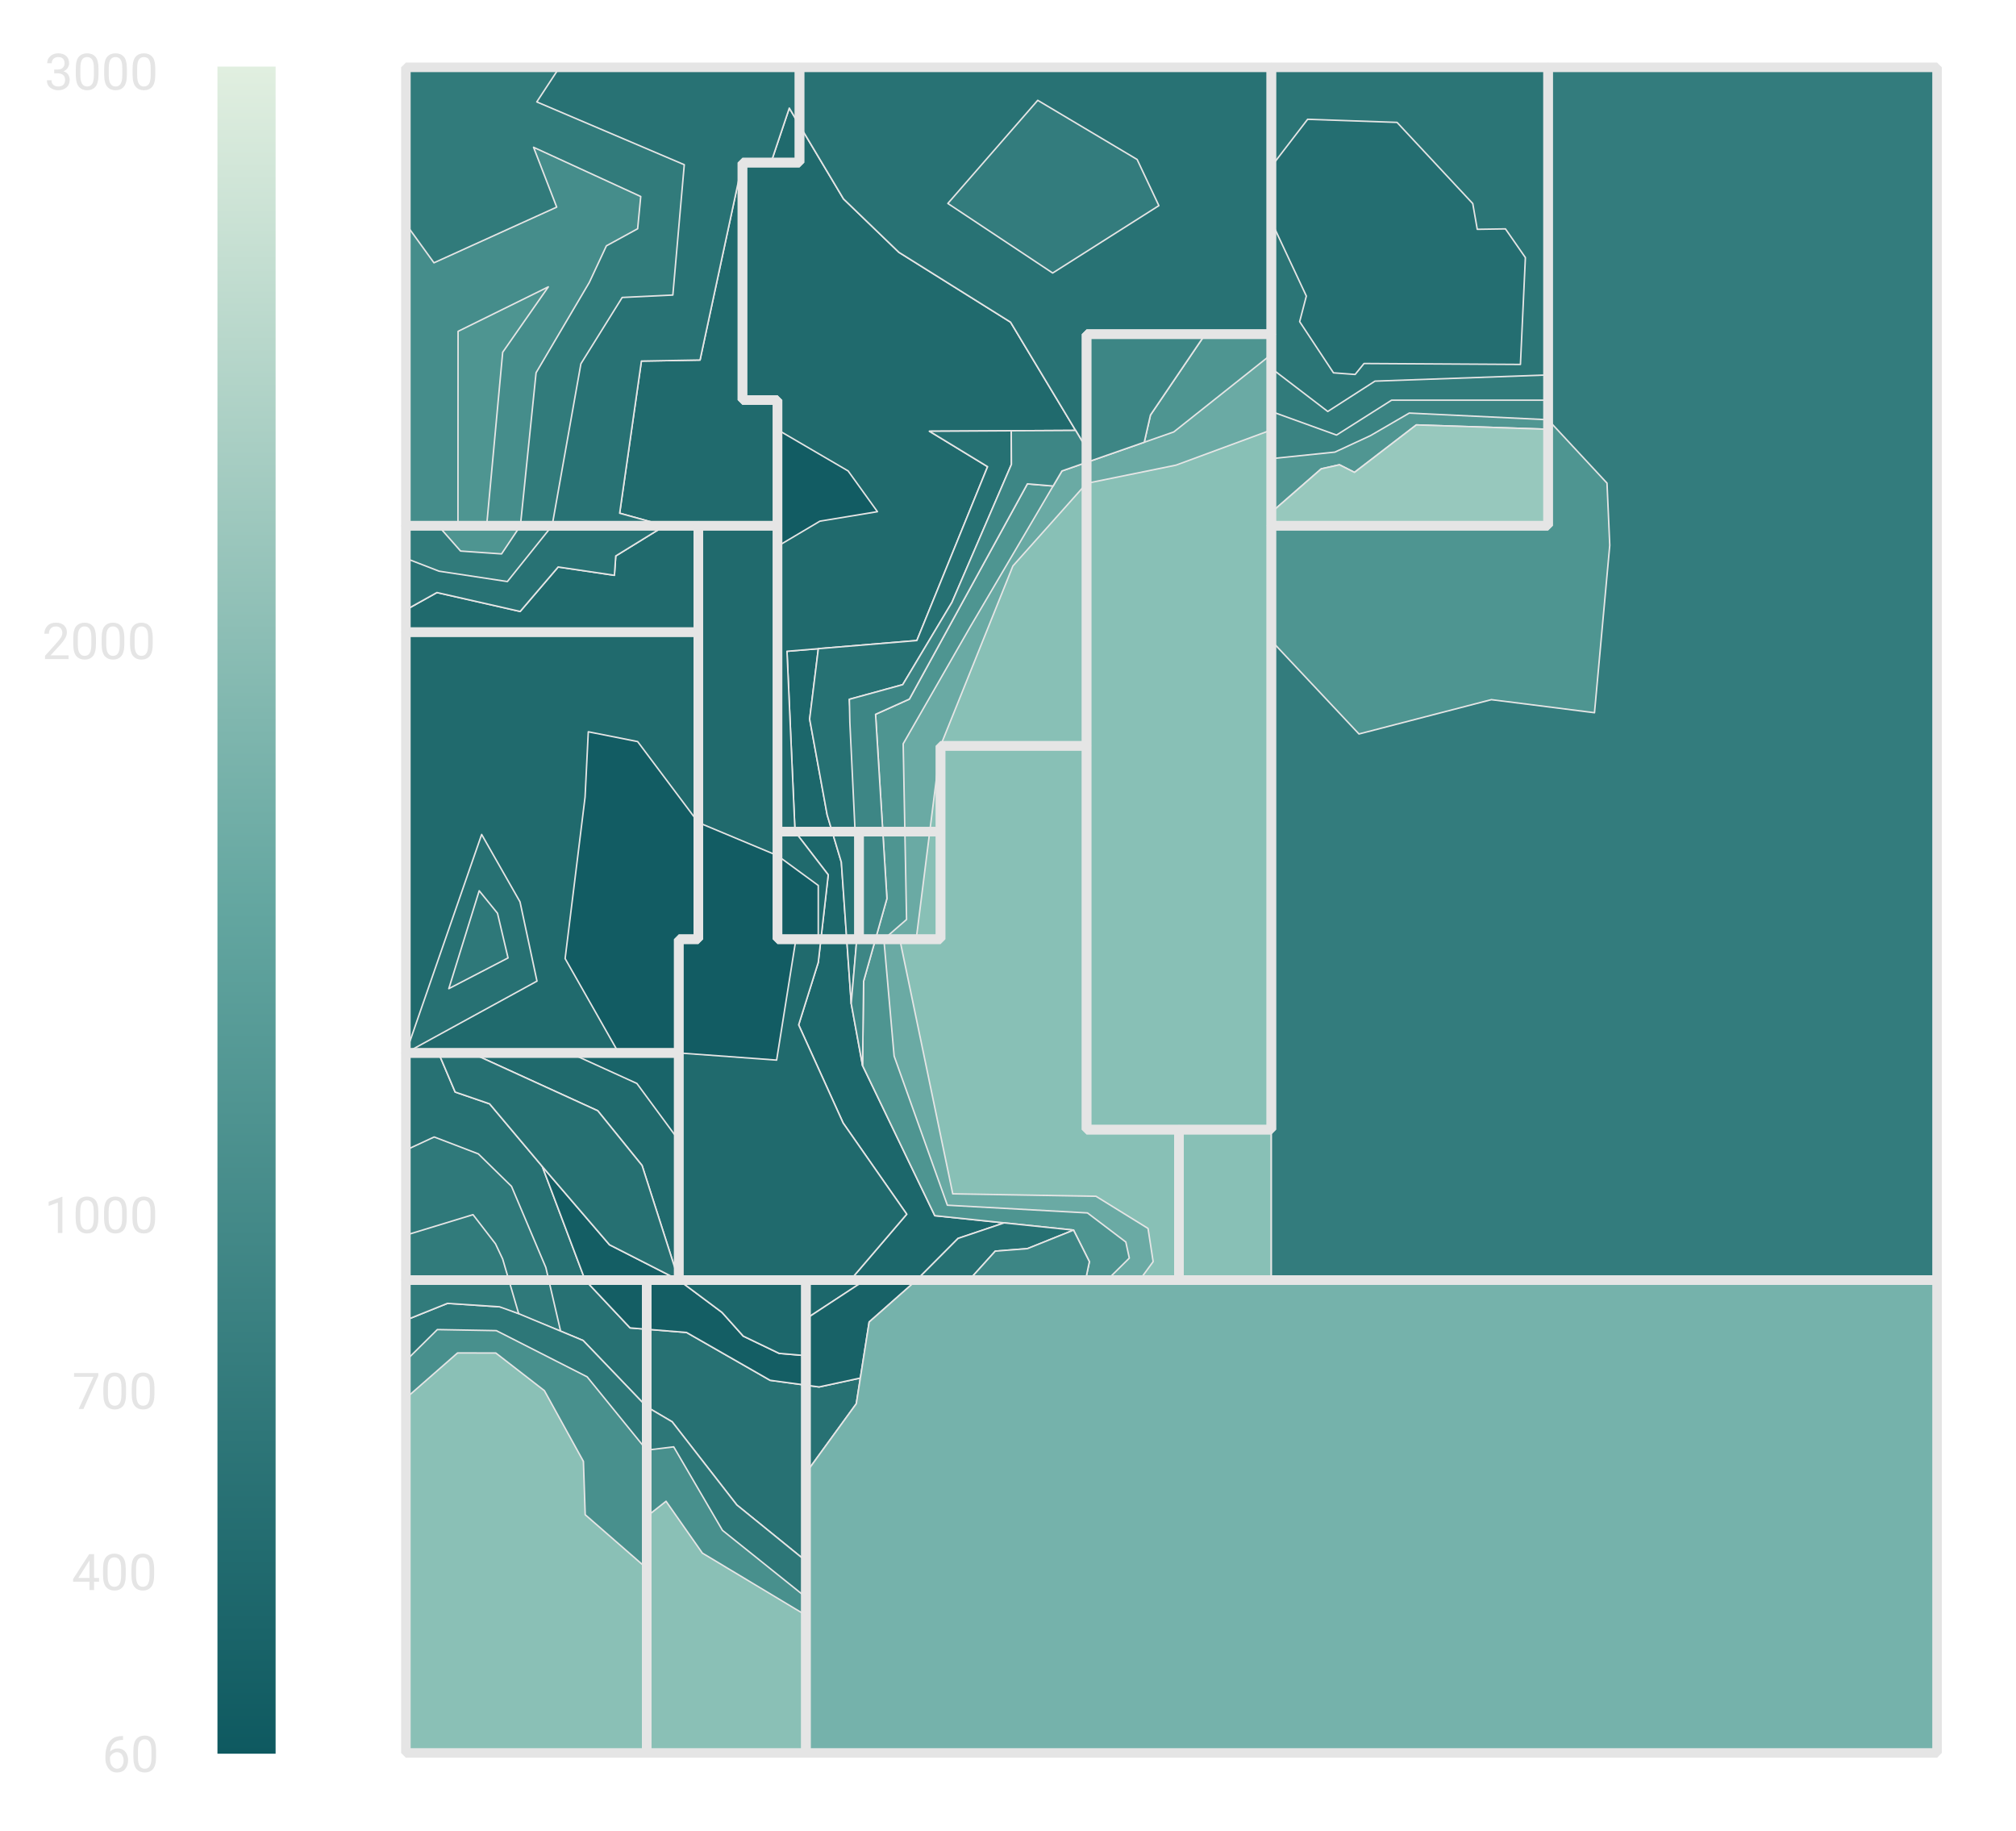
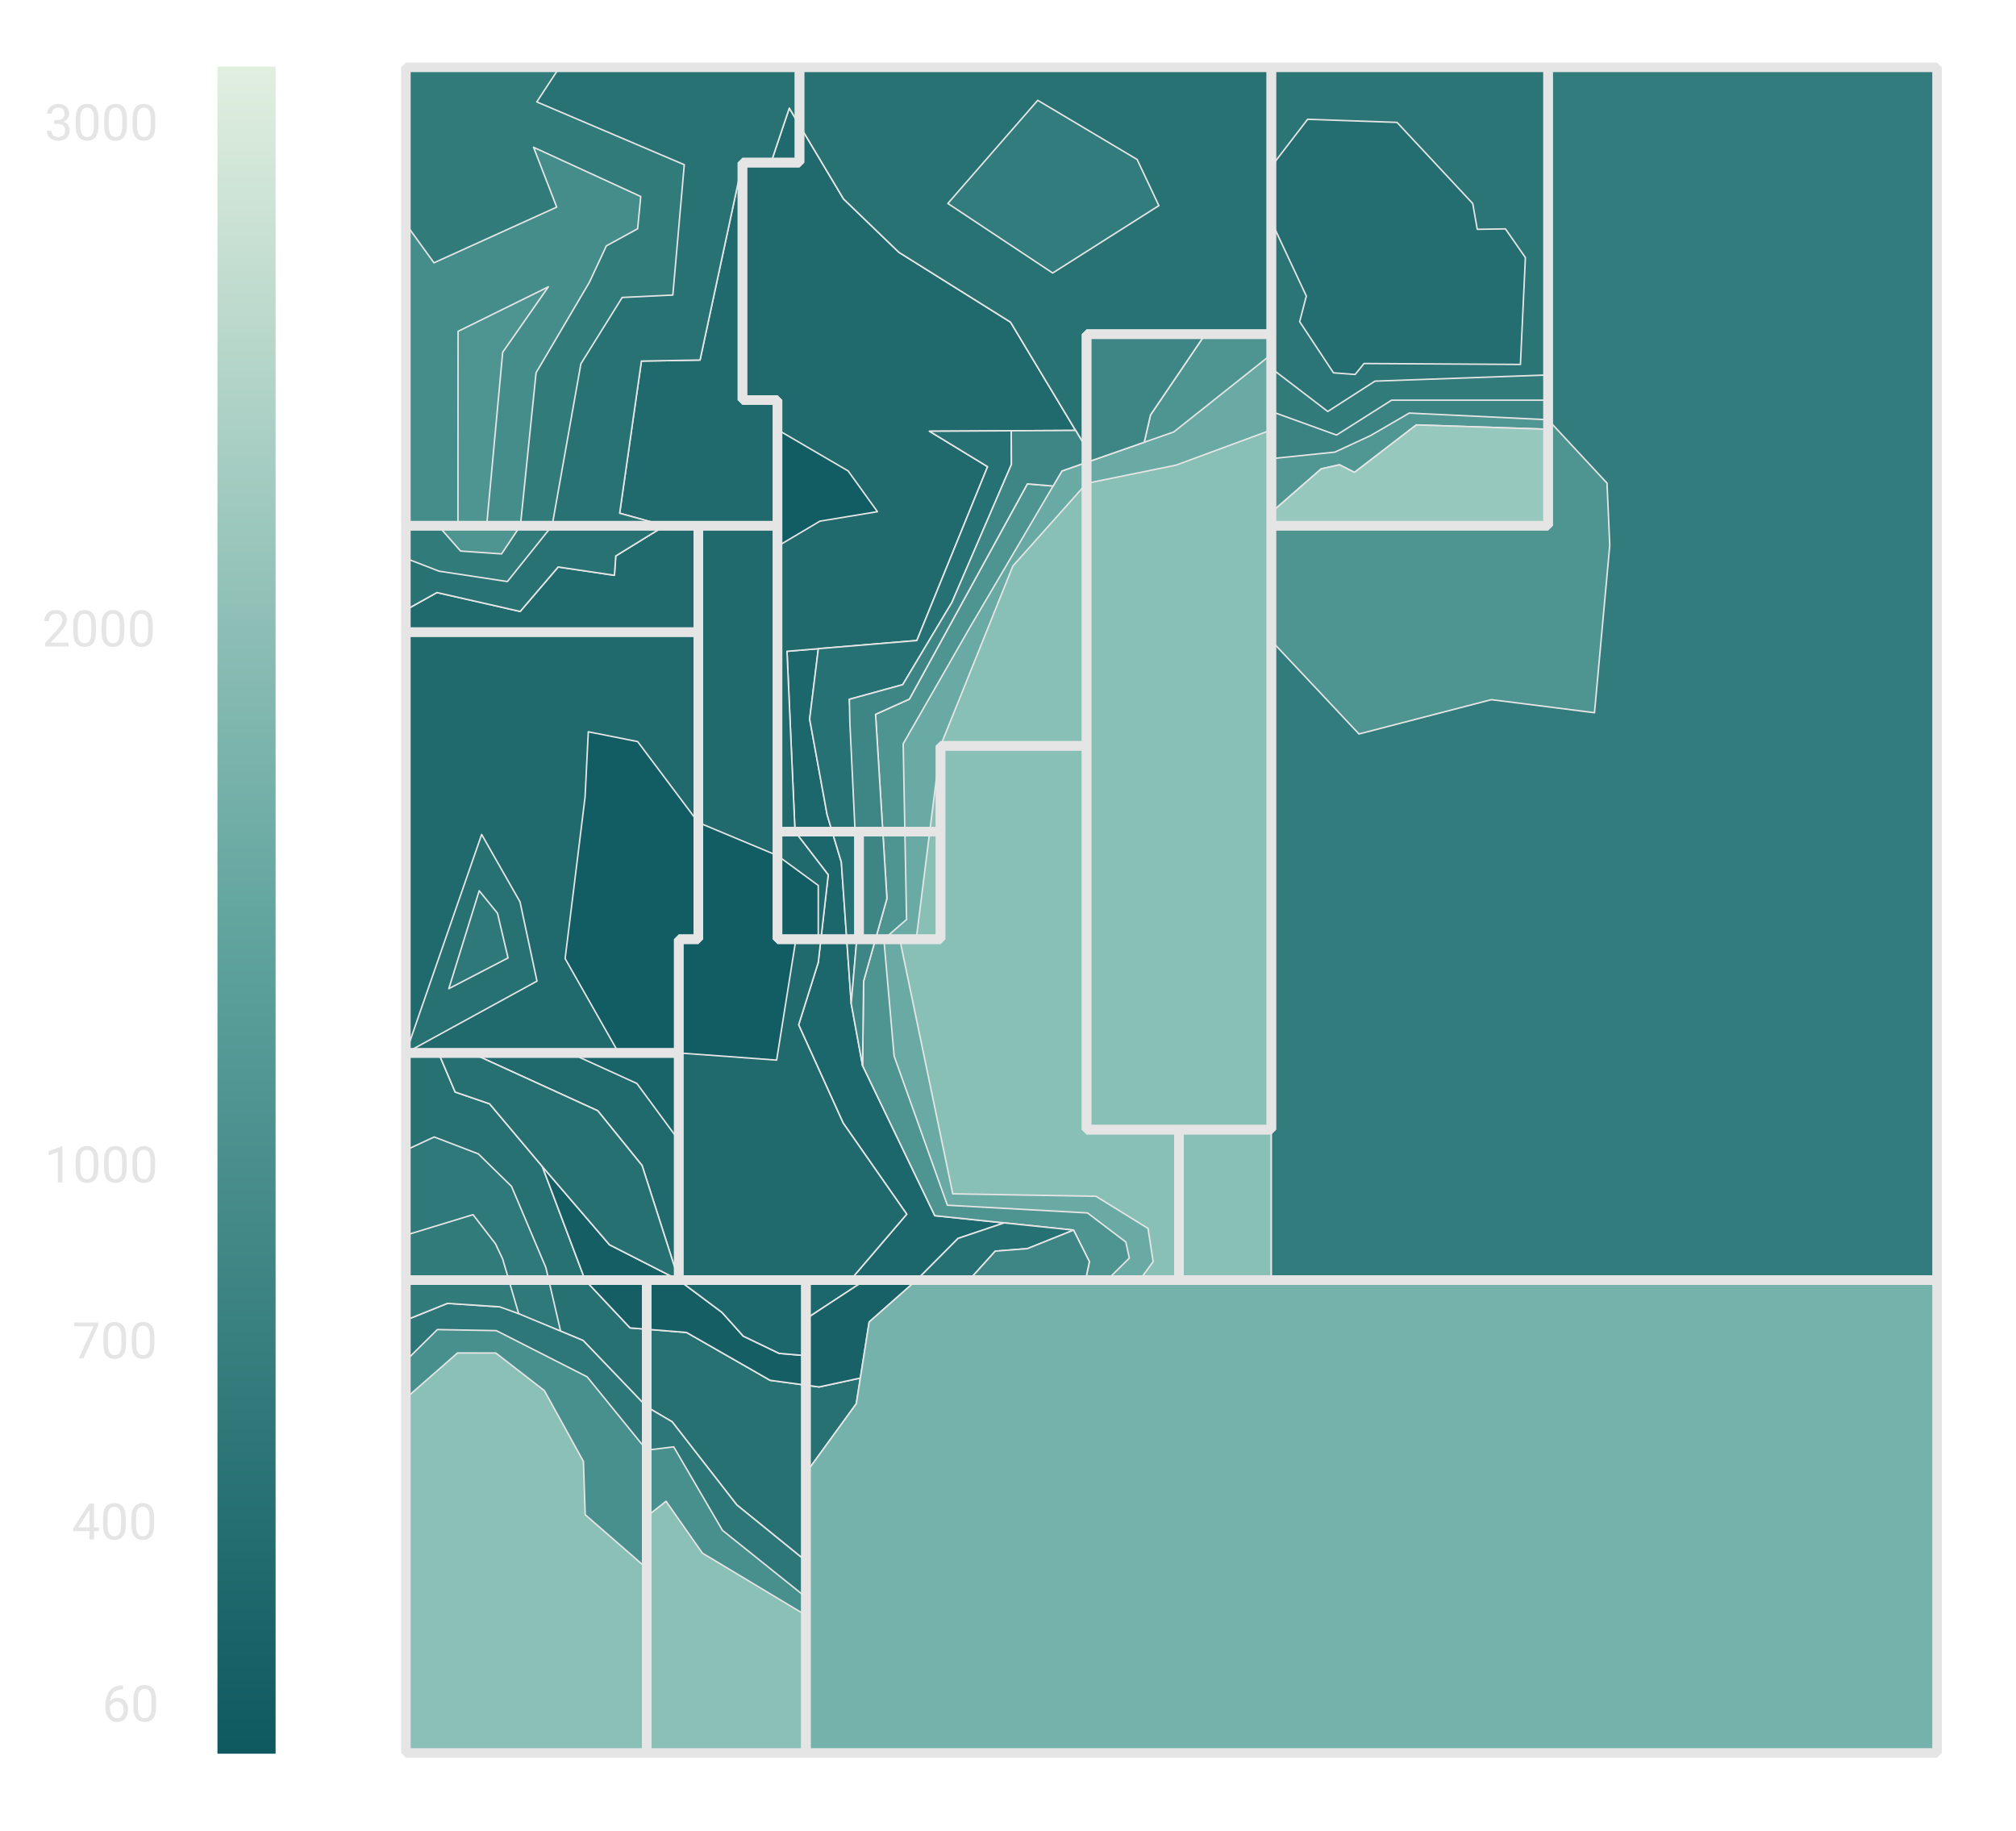
<svg xmlns="http://www.w3.org/2000/svg" xmlns:xlink="http://www.w3.org/1999/xlink" width="422.27mm" height="383.37mm" version="1.1" id="svg204" xml:space="preserve">
  <defs id="defs2">
    <linearGradient x1="-1744" x2="-1744" y1="120" y2="0" id="gadd7bd-cbd0987a" gradientTransform="scale(0.125,8)" gradientUnits="userSpaceOnUse">
      <stop offset="0%" stop-color="rgb(228, 241, 225)" stop-opacity="1" id="stop4810" />
      <stop offset="16.667%" stop-color="rgb(180, 217, 204)" stop-opacity="1" id="stop4812" />
      <stop offset="33.333%" stop-color="rgb(137, 192, 182)" stop-opacity="1" id="stop4814" />
      <stop offset="50%" stop-color="rgb(99, 166, 160)" stop-opacity="1" id="stop4816" />
      <stop offset="66.667%" stop-color="rgb(68, 140, 138)" stop-opacity="1" id="stop4818" />
      <stop offset="83.333%" stop-color="rgb(40, 114, 116)" stop-opacity="1" id="stop4820" />
      <stop offset="100%" stop-color="rgb(13, 88, 95)" stop-opacity="1" id="stop4822" />
    </linearGradient>
    <linearGradient xlink:href="#linearGradient1" id="linearGradient2" x1="-257.829" y1="1396.951" x2="-257.829" y2="61.667" gradientUnits="userSpaceOnUse" gradientTransform="translate(91.06481,-8.976991)" />
    <linearGradient id="linearGradient1">
      <stop style="stop-color:#0e5960;stop-opacity:1;" offset="0" id="stop1" />
      <stop style="stop-color:#63a6a0;stop-opacity:1;" offset="0.5" id="stop3" />
      <stop style="stop-color:#e1efe0;stop-opacity:1;" offset="1" id="stop2" />
    </linearGradient>
  </defs>
  <path id="rect919-1" style="fill:#1c676b;fill-opacity:1;stroke:#e5e5e5;stroke-width:1.191;stroke-linejoin:round;stroke-miterlimit:10;stroke-dasharray:none;stroke-opacity:1;stroke-dashoffset:0" d="m 623.022,515.456 24.822,-2.054 -6.876,55.704 13.861,75.814 11.226,37.511 7.822,111.809 8.967,49.043 57.214,118.862 54.914,5.714 -36.512,12.288 -32.816,32.987 h -52.46 l 44.638,-52.144 -50.324,-72.135 -35.242,-77.708 15.529,-49.479 7.889,-69.282 -26.299,-34.151 z" />
  <path id="path3228" style="fill:#277173;fill-opacity:1;stroke:#e5e5e5;stroke-width:1.191;stroke-linejoin:round;stroke-miterlimit:10;stroke-dasharray:none;stroke-opacity:1;stroke-dashoffset:0" d="m 321.32,833.344 h 25.848 l 13.165,30.957 27.278,9.348 41.719,49.589 33.892,89.894 35.597,37.84 44.702,3.609 66.134,37.853 38.809,5.276 32.642,-7.069 -3.203,20.32 -39.903,54.916 -1.3e-4,69.603 -54.682,-44.365 -51.232,-65.852 -20.12,-11.825 -50.329,-52.479 -17.832,-7.426 -48.375,-19.267 -41.187,-2.72 -32.924,13.233 z" />
  <path id="path3226" style="fill:#2f797a;fill-opacity:1;stroke:#e5e5e5;stroke-width:1.191;stroke-linejoin:round;stroke-miterlimit:10;stroke-dasharray:none;stroke-opacity:1;stroke-dashoffset:0" d="m 321.32,910.236 22.415,-10.371 34.967,13.386 26.25,25.701 27.175,64.244 11.679,50.336 -48.375,-19.267 -41.187,-2.72 -32.924,13.233 z" />
  <path id="path3170" style="fill:#206a6d;fill-opacity:1;stroke:#e5e5e5;stroke-width:1.191;stroke-linejoin:round;stroke-miterlimit:10;stroke-dasharray:none;stroke-opacity:1;stroke-dashoffset:0" d="m 321.321,482.668 24.562,-13.7 65.912,14.961 30.077,-35.186 44.534,6.584 1.056,-15.316 38.841,-23.922 -35.747,-9.912 17.22,-120.419 46.413,-0.815 33.572,-156.239 h 22.586 l 14.505,-43.166 42.925,71.903 43.83,42.243 88.398,55.282 51.514,85.686 -115.713,0.662 46.031,28.022 -56.011,137.614 -102.805,8.507 6.351,142.778 26.299,34.151 -7.889,69.282 -15.529,49.479 35.242,77.708 50.324,72.135 -44.638,52.145 H 537.342 L 508.296,922.437 473.206,879.112 373.017,833.344 H 321.32 l 9.4e-4,-209.273 z" />
  <path id="path3114" style="fill:#4e9591;fill-opacity:1;stroke:#e5e5e5;stroke-width:1.191;stroke-linejoin:round;stroke-miterlimit:10;stroke-dasharray:none;stroke-opacity:1;stroke-dashoffset:0" d="m 910.789,328.421 43.36,-63.947 h 52.299 V 1013.133 H 859.361 L 862.421,998.565 849.887,973.572 740.058,962.145 682.844,843.283 l 0.844,-66.727 18.452,-65.42 -9.004,-145.799 26.779,-12.043 93.424,-170.349 83.403,7.042 z" />
  <path id="path3112" style="fill:#6aaaa4;fill-opacity:1;stroke:#e5e5e5;stroke-width:1.191;stroke-linejoin:round;stroke-miterlimit:10;stroke-dasharray:none;stroke-opacity:1;stroke-dashoffset:0" d="m 929.264,341.84 77.185,-61.322 V 1013.133 H 876.429 l 17.6,-17.392 -2.768,-12.738 -30.368,-23.035 -110.91,-6.097 -42.146,-118.037 -8.132,-92.477 17.986,-15.622 -2.678,-139.077 53.062,-92.509 72.622,-123.407 z" />
  <path id="path3056" style="fill:#2d7778;fill-opacity:1;stroke:#e5e5e5;stroke-width:1.191;stroke-linejoin:round;stroke-miterlimit:10;stroke-dasharray:none;stroke-opacity:1;stroke-dashoffset:0" d="m 321.32,1076.912 -1.3e-4,-32.134 32.924,-13.233 43.698,2.885 63.696,26.527 50.329,52.479 20.12,11.825 51.232,65.852 54.682,44.365 -3.1e-4,151.899 h -316.678 z" />
  <path id="path3027" style="fill:#48908d;fill-opacity:1;stroke:#e5e5e5;stroke-width:1.191;stroke-linejoin:round;stroke-miterlimit:10;stroke-dasharray:none;stroke-opacity:1;stroke-dashoffset:0" d="m 321.32,1076.912 24.909,-24.619 46.694,0.834 71.9,36.575 47.144,58.022 21.382,-2.611 38.579,66.072 66.073,52.949 -2.5e-4,123.245 h -316.678 z" />
  <path id="path2903" style="fill:#509692;fill-opacity:1;stroke:#e5e5e5;stroke-width:1.191;stroke-linejoin:round;stroke-miterlimit:10;stroke-dasharray:none;stroke-opacity:1;stroke-dashoffset:0" d="m 1045.98,371.061 -39.532,34.501 V 53.286 h 219.098 l 5e-4,286.473 -104.3,-3.467 -48.947,37.572 -11.905,-6.009 z" />
  <path id="path2901" style="fill:#3a8382;fill-opacity:1;stroke:#e5e5e5;stroke-width:1.191;stroke-linejoin:round;stroke-miterlimit:10;stroke-dasharray:none;stroke-opacity:1;stroke-dashoffset:0" d="m 1056.793,357.815 -50.344,5.186 V 53.286 h 219.098 l 5e-4,278.91 -109.9,-5.275 -30.664,17.826 z" />
  <path id="path2899" style="fill:#317b7b;fill-opacity:1;stroke:#e5e5e5;stroke-width:1.191;stroke-linejoin:round;stroke-miterlimit:10;stroke-dasharray:none;stroke-opacity:1;stroke-dashoffset:0" d="m 1058.079,344.329 -51.63,-18.667 V 53.286 h 219.098 l 5e-4,263.423 -123.87,2.1e-4 z" />
  <path id="rect919-3-6-5-3-5" style="fill:#287274;fill-opacity:1;stroke:#e5e5e5;stroke-width:1.191;stroke-linejoin:round;stroke-miterlimit:10;stroke-dasharray:none;stroke-opacity:1;stroke-dashoffset:0" d="m 321.322,53.286 h 685.127 V 264.474 H 860.187 l -5e-5,90.594 L 800.006,254.966 711.608,199.684 667.778,157.441 624.853,85.539 610.348,128.704 h -22.586 l -33.572,156.239 -46.413,0.815 -17.22,120.419 35.747,9.912 -38.841,23.922 -1.056,15.316 -44.534,-6.584 -30.077,35.186 -65.912,-14.961 -24.562,13.7 z" />
  <path id="path2762" style="fill:#317b7b;fill-opacity:1;stroke:#e5e5e5;stroke-width:1.191;stroke-linejoin:round;stroke-miterlimit:10;stroke-dasharray:none;stroke-opacity:1;stroke-dashoffset:0" d="m 321.32,416.089 10e-4,-362.803 h 121.599 l -17.958,27.368 116.747,49.704 -9.047,103.153 -40.099,1.921 -32.69,52.474 -22.781,128.184 z" />
  <path id="path2733" style="fill:#458d8b;fill-opacity:1;stroke:#e5e5e5;stroke-width:1.191;stroke-linejoin:round;stroke-miterlimit:10;stroke-dasharray:none;stroke-opacity:1;stroke-dashoffset:0" d="m 321.295,296.776 0.027,-119.507 22.23,30.73 97.169,-44.071 -18.326,-47.368 84.849,38.967 -2.448,25.516 -24.742,13.526 -13.508,28.938 -42.146,71.491 -12.428,121.091 -90.65,9.9e-4 z" />
  <path id="rect919-7" style="fill:#277173;fill-opacity:1;stroke:#e5e5e5;stroke-width:1.191;stroke-linejoin:round;stroke-miterlimit:10;stroke-dasharray:none;stroke-opacity:1;stroke-dashoffset:0" d="m 381.302,660.422 30.371,53.363 13.437,62.724 -103.791,56.835 z" />
  <path id="rect919" style="fill:#2e7879;fill-opacity:1;stroke:#e5e5e5;stroke-width:1.191;stroke-linejoin:round;stroke-miterlimit:10;stroke-dasharray:none;stroke-opacity:1;stroke-dashoffset:0" d="m 379.36,704.99 14.499,17.82 8.342,35.348 -46.905,24.323 z" />
  <path id="rect919-36" style="fill:#267173;fill-opacity:1;stroke:#e5e5e5;stroke-width:1.191;stroke-linejoin:round;stroke-miterlimit:10;stroke-dasharray:none;stroke-opacity:1;stroke-dashoffset:0" d="m 735.807,341.314 64.749,-0.37 0.152,26.599 -47.106,109.217 -38.962,65.114 -42.244,11.599 7.65,104.76 v 64.619 l -6.169,71.387 -7.822,-111.809 -11.226,-37.511 -13.861,-75.814 6.876,-55.704 77.983,-6.453 56.011,-137.614 z" />
  <path id="rect919-97" style="fill:#267173;fill-opacity:1;stroke:#e5e5e5;stroke-width:1.191;stroke-linejoin:round;stroke-miterlimit:10;stroke-dasharray:none;stroke-opacity:1;stroke-dashoffset:0" d="m 794.972,967.858 54.914,5.714 -36.552,14.684 -25.423,1.954 -20.688,22.922 h -41.581 l 32.817,-32.988 z" />
  <path id="rect919-28" style="fill:#3d8685;fill-opacity:1;stroke:#e5e5e5;stroke-width:1.191;stroke-linejoin:round;stroke-miterlimit:10;stroke-dasharray:none;stroke-opacity:1;stroke-dashoffset:0" d="m 813.335,988.256 36.552,-14.684 12.535,24.993 -3.06,14.567 h -92.138 l 20.688,-22.922 z" />
  <path id="rect919-92" style="fill:#3d8685;fill-opacity:1;stroke:#e5e5e5;stroke-width:1.191;stroke-linejoin:round;stroke-miterlimit:10;stroke-dasharray:none;stroke-opacity:1;stroke-dashoffset:0" d="m 800.556,340.944 50.964,-0.292 8.667,14.416 -1e-5,10.874 -19.49,6.8 -7.015,11.921 -20.341,-1.717 -93.424,170.349 -26.779,12.043 9.004,145.799 -18.452,65.42 -0.844,66.727 -8.967,-49.043 6.169,-71.387 -7.257,-151.155 -0.393,-18.225 42.244,-11.599 38.962,-65.114 47.106,-109.217 z" />
  <path id="rect919-5" style="fill:#1c676b;fill-opacity:1;stroke:#e5e5e5;stroke-width:1.191;stroke-linejoin:round;stroke-miterlimit:10;stroke-dasharray:none;stroke-opacity:1;stroke-dashoffset:0" d="m 638.001,1013.133 h 46.844 0.142 l -46.986,30.726 z" />
  <path id="rect919-37" style="fill:#145e64;fill-opacity:1;stroke:#e5e5e5;stroke-width:1.191;stroke-linejoin:round;stroke-miterlimit:10;stroke-dasharray:none;stroke-opacity:1;stroke-dashoffset:0" d="m 429.331,923.238 53.18,61.935 54.83,27.959 34.236,25.57 16.827,18.772 28.373,13.64 21.223,1.818 -5e-5,23.354 -28.346,-3.853 -66.134,-37.853 -44.702,-3.609 -35.597,-37.84 z" />
  <path id="rect919-2" style="fill:#267072;fill-opacity:1;stroke:#e5e5e5;stroke-width:1.191;stroke-linejoin:round;stroke-miterlimit:10;stroke-dasharray:none;stroke-opacity:1;stroke-dashoffset:0" d="m 347.169,833.344 h 25.849 l 100.189,45.768 35.09,43.325 29.046,90.696 -54.83,-27.959 -53.18,-61.935 -41.719,-49.589 -27.278,-9.348 z" />
  <path id="rect919-79" style="fill:#317b7b;fill-opacity:1;stroke:#e5e5e5;stroke-width:1.191;stroke-linejoin:round;stroke-miterlimit:10;stroke-dasharray:none;stroke-opacity:1;stroke-dashoffset:0" d="m 321.32,977.558 53.139,-16.208 17.818,23.101 5.653,11.973 12.686,43.285 -15.184,-5.444 -41.187,-2.72 -32.924,13.233 z" />
  <path id="rect919-79-2" style="fill:#186267;fill-opacity:1;stroke:#e5e5e5;stroke-width:1.191;stroke-linejoin:round;stroke-miterlimit:10;stroke-dasharray:none;stroke-opacity:1;stroke-dashoffset:0" d="m 638.001,1043.859 46.844,-30.726 h 40.797 l -37.546,33.157 -6.99,44.349 -16.321,3.534 -16.321,3.534 -10.464,-1.422 z" />
  <path id="rect919-79-2-0" style="fill:#1c676b;fill-opacity:1;stroke:#e5e5e5;stroke-width:1.191;stroke-linejoin:round;stroke-miterlimit:10;stroke-dasharray:none;stroke-opacity:1;stroke-dashoffset:0" d="m 537.342,1013.133 h 50.33 50.33 l -7e-5,43.274 -4e-5,16.526 -21.223,-1.818 -28.373,-13.64 -16.827,-18.772 z" />
  <path id="rect919-61" style="fill:#75b2ab;fill-opacity:1;stroke:#e5e5e5;stroke-width:1.191;stroke-linejoin:round;stroke-miterlimit:10;stroke-dasharray:none;stroke-opacity:1;stroke-dashoffset:0" d="m 933.318,1013.133 h 600.165 v 374.245 H 638.001 l 4.4e-4,-221.501 39.903,-54.916 10.193,-64.67 37.546,-33.157 z" />
  <path id="rect919-6" style="fill:#88c0b6;fill-opacity:1;stroke:#e5e5e5;stroke-width:1.191;stroke-linejoin:round;stroke-miterlimit:10;stroke-dasharray:none;stroke-opacity:1;stroke-dashoffset:0" d="m 931.014,368.133 75.435,-27.852 V 1013.133 H 902.197 l 10.7,-14.602 -4.04,-26.266 -41.234,-25.477 -113.364,-1.917 -41.95,-201.513 h 13.013 L 744.571,590.33 801.878,447.927 860.187,382.555 Z" />
  <path id="rect919-9" style="fill:#8ac0b6;fill-opacity:1;stroke:#e5e5e5;stroke-width:1.191;stroke-linejoin:round;stroke-miterlimit:10;stroke-dasharray:none;stroke-opacity:1;stroke-dashoffset:0" d="m 321.321,1106.629 40.898,-35.838 30.301,0.055 38.435,29.784 30.914,55.998 1.409,42.187 48.69,42.435 v -40.996 l 15.308,-12.066 28.756,41.016 81.97,49.201 -2.2e-4,108.972 h -316.678 z" />
  <path id="rect919-70" style="fill:#196469;fill-opacity:1;stroke:#e5e5e5;stroke-width:1.191;stroke-linejoin:round;stroke-miterlimit:10;stroke-dasharray:none;stroke-opacity:1;stroke-dashoffset:0" d="m 451.093,833.344 h 46.905 39.343 v 69.146 l -33.152,-44.993 z" />
  <path id="rect919-3" style="fill:#337c7d;fill-opacity:1;stroke:#e5e5e5;stroke-width:1.191;stroke-linejoin:round;stroke-miterlimit:10;stroke-dasharray:none;stroke-opacity:1;stroke-dashoffset:0" d="m 750.366,161.02 71.166,-81.622 78.685,46.82 17.213,36.537 -84.083,53.327 z" />
  <path id="rect919-3-93" style="fill:#337c7d;fill-opacity:1;stroke:#e5e5e5;stroke-width:1.191;stroke-linejoin:round;stroke-miterlimit:10;stroke-dasharray:none;stroke-opacity:1;stroke-dashoffset:0" d="m 1225.548,416.089 -7e-4,-362.803 h 307.935 V 1013.133 l -218.754,-1e-4 H 1006.449 V 405.561 Z" />
  <path id="rect919-3-2" style="fill:#3d8685;fill-opacity:1;stroke:#e5e5e5;stroke-width:1.191;stroke-linejoin:round;stroke-miterlimit:10;stroke-dasharray:none;stroke-opacity:1;stroke-dashoffset:0" d="m 860.187,365.942 6e-5,-101.468 h 93.963 l -43.36,63.947 -4.924,21.583 z" />
  <path id="rect919-3-1" style="fill:#97c8bd;fill-opacity:1;stroke:#e5e5e5;stroke-width:1.191;stroke-linejoin:round;stroke-miterlimit:10;stroke-dasharray:none;stroke-opacity:1;stroke-dashoffset:0" d="m 1006.449,416.089 v -10.528 l 39.532,-34.501 14.416,-3.205 11.905,6.009 48.947,-37.572 104.3,3.467 v 76.33 h -52.079 z" />
  <path id="rect919-3-9" style="fill:#2b7576;fill-opacity:1;stroke:#e5e5e5;stroke-width:1.191;stroke-linejoin:round;stroke-miterlimit:10;stroke-dasharray:none;stroke-opacity:1;stroke-dashoffset:0" d="m 1051.136,325.662 -44.688,-34.177 V 53.286 h 219.098 l 4e-4,243.469 -137.047,4.899 z" />
  <path id="rect919-3-62" style="fill:#246e71;fill-opacity:1;stroke:#e5e5e5;stroke-width:1.191;stroke-linejoin:round;stroke-miterlimit:10;stroke-dasharray:none;stroke-opacity:1;stroke-dashoffset:0" d="m 1034.175,234.317 -27.726,-59.186 v -43.308 l 28.756,-37.412 70.771,2.452 59.933,64.247 3.585,20.387 22.307,-0.346 15.784,22.72 -3.927,84.562 -123.807,-0.741 -7.054,8.67 -17.132,-1.284 -26.784,-40.522 z" />
  <path id="rect919-3-6" style="fill:#4e9591;fill-opacity:1;stroke:#e5e5e5;stroke-width:1.191;stroke-linejoin:round;stroke-miterlimit:10;stroke-dasharray:none;stroke-opacity:1;stroke-dashoffset:0" d="m 362.584,338.904 0.053,-76.658 71.454,-35.223 -36.131,51.771 -12.699,137.296 h -22.713 z" />
  <path id="rect919-3-6-5-3" style="fill:#317b7b;fill-opacity:1;stroke:#e5e5e5;stroke-width:1.191;stroke-linejoin:round;stroke-miterlimit:10;stroke-dasharray:none;stroke-opacity:1;stroke-dashoffset:0" d="m 321.32,416.089 h 115.772 l -35.411,44.179 -54.127,-8.209 -26.233,-10.146 z" />
  <path id="rect919-3-6-5" style="fill:#4e9591;fill-opacity:1;stroke:#e5e5e5;stroke-width:1.191;stroke-linejoin:round;stroke-miterlimit:10;stroke-dasharray:none;stroke-opacity:1;stroke-dashoffset:0" d="m 346.944,416.089 65.026,2.5e-4 -14.903,22.296 -32.453,-2.254 z" />
  <path id="rect919-3-8" style="fill:#125c63;fill-opacity:1;stroke:#e5e5e5;stroke-width:1.191;stroke-linejoin:round;stroke-miterlimit:10;stroke-dasharray:none;stroke-opacity:1;stroke-dashoffset:0" d="m 615.522,432.37 -5.6e-4,-92.293 55.906,32.652 23.196,32.242 -45.541,7.506 z" />
  <path id="rect919-7-2" style="fill:#125c63;fill-opacity:1;stroke:#e5e5e5;stroke-width:1.191;stroke-linejoin:round;stroke-miterlimit:10;stroke-dasharray:none;stroke-opacity:1;stroke-dashoffset:0" d="m 465.73,579.174 39.064,7.755 48.069,64.068 62.658,26.166 32.262,23.632 v 42.562 h -17.694 l -15.262,95.666 -77.486,-5.679 h -47.566 l -42.389,-74.678 15.792,-127.813 z" />
  <g class="infolayer" id="g5050" transform="translate(-234.1822,216.1859)" style="fill:#e5e5e5;fill-opacity:1">
    <g class="g-gtitle" id="g5048" style="fill:#e5e5e5;fill-opacity:1" />
-     <text xml:space="preserve" style="font-style:normal;font-weight:normal;font-size:40px;line-height:1.25;font-family:sans-serif;fill:#e5e5e5;fill-opacity:1;stroke:none" x="269.448" y="-145.151" id="text5243">
-       <tspan id="tspan5241" x="269.448" y="-145.151" style="font-style:normal;font-variant:normal;font-weight:normal;font-stretch:normal;font-family:Roboto;-inkscape-font-specification:Roboto;fill:#e5e5e5;fill-opacity:1">3000</tspan>
+     <text xml:space="preserve" style="font-style:normal;font-weight:normal;font-size:40px;line-height:1.25;font-family:sans-serif;fill:#e5e5e5;fill-opacity:1;stroke:none" x="269.448" y="-105.151" id="text5243">
+       <tspan id="tspan5241" x="269.448" y="-105.151" style="font-style:normal;font-variant:normal;font-weight:normal;font-stretch:normal;font-family:Roboto;-inkscape-font-specification:Roboto;fill:#e5e5e5;fill-opacity:1">3000</tspan>
    </text>
-     <text xml:space="preserve" style="font-style:normal;font-weight:normal;font-size:40px;line-height:1.25;font-family:sans-serif;fill:#e5e5e5;fill-opacity:1;stroke:none" x="267.444" y="305.469" id="text5243-6">
-       <tspan id="tspan5241-2" x="267.444" y="305.469" style="font-style:normal;font-variant:normal;font-weight:normal;font-stretch:normal;font-family:Roboto;-inkscape-font-specification:Roboto;fill:#e5e5e5;fill-opacity:1">2000</tspan>
+     <text xml:space="preserve" style="font-style:normal;font-weight:normal;font-size:40px;line-height:1.25;font-family:sans-serif;fill:#e5e5e5;fill-opacity:1;stroke:none" x="267.444" y="295.469" id="text5243-6">
+       <tspan id="tspan5241-2" x="267.444" y="295.469" style="font-style:normal;font-variant:normal;font-weight:normal;font-stretch:normal;font-family:Roboto;-inkscape-font-specification:Roboto;fill:#e5e5e5;fill-opacity:1">2000</tspan>
    </text>
-     <text xml:space="preserve" style="font-style:normal;font-weight:normal;font-size:40px;line-height:1.25;font-family:sans-serif;fill:#e5e5e5;fill-opacity:1;stroke:none" x="269.342" y="759.667" id="text5243-6-1">
-       <tspan id="tspan5241-2-8" x="269.342" y="759.667" style="font-style:normal;font-variant:normal;font-weight:normal;font-stretch:normal;font-family:Roboto;-inkscape-font-specification:Roboto;fill:#e5e5e5;fill-opacity:1">1000</tspan>
+     <text xml:space="preserve" style="font-style:normal;font-weight:normal;font-size:40px;line-height:1.25;font-family:sans-serif;fill:#e5e5e5;fill-opacity:1;stroke:none" x="269.342" y="719.667" id="text5243-6-1">
+       <tspan id="tspan5241-2-8" x="269.342" y="719.667" style="font-style:normal;font-variant:normal;font-weight:normal;font-stretch:normal;font-family:Roboto;-inkscape-font-specification:Roboto;fill:#e5e5e5;fill-opacity:1">1000</tspan>
    </text>
-     <text xml:space="preserve" style="font-style:normal;font-weight:normal;font-size:40px;line-height:1.25;font-family:sans-serif;fill:#e5e5e5;fill-opacity:1;stroke:none" x="291.275" y="898.96" id="text5243-6-7">
-       <tspan id="tspan5241-2-9" x="291.275" y="898.96" style="font-style:normal;font-variant:normal;font-weight:normal;font-stretch:normal;font-family:Roboto;-inkscape-font-specification:Roboto;fill:#e5e5e5;fill-opacity:1">700</tspan>
+     <text xml:space="preserve" style="font-style:normal;font-weight:normal;font-size:40px;line-height:1.25;font-family:sans-serif;fill:#e5e5e5;fill-opacity:1;stroke:none" x="291.275" y="858.96" id="text5243-6-7">
+       <tspan id="tspan5241-2-9" x="291.275" y="858.96" style="font-style:normal;font-variant:normal;font-weight:normal;font-stretch:normal;font-family:Roboto;-inkscape-font-specification:Roboto;fill:#e5e5e5;fill-opacity:1">700</tspan>
    </text>
-     <text xml:space="preserve" style="font-style:normal;font-weight:normal;font-size:40px;line-height:1.25;font-family:sans-serif;fill:#e5e5e5;fill-opacity:1;stroke:none" x="291.03" y="1042.267" id="text5243-6-2">
-       <tspan id="tspan5241-2-0" x="291.03" y="1042.267" style="font-style:normal;font-variant:normal;font-weight:normal;font-stretch:normal;font-family:Roboto;-inkscape-font-specification:Roboto;fill:#e5e5e5;fill-opacity:1">400</tspan>
+     <text xml:space="preserve" style="font-style:normal;font-weight:normal;font-size:40px;line-height:1.25;font-family:sans-serif;fill:#e5e5e5;fill-opacity:1;stroke:none" x="291.03" y="1002.267" id="text5243-6-2">
+       <tspan id="tspan5241-2-0" x="291.03" y="1002.267" style="font-style:normal;font-variant:normal;font-weight:normal;font-stretch:normal;font-family:Roboto;-inkscape-font-specification:Roboto;fill:#e5e5e5;fill-opacity:1">400</tspan>
    </text>
-     <text xml:space="preserve" style="font-style:normal;font-weight:normal;font-size:40px;line-height:1.25;font-family:sans-serif;fill:#e5e5e5;fill-opacity:1;stroke:none" x="315.03" y="1186.267" id="text4238">
-       <tspan id="tspan4236" x="315.03" y="1186.267" style="font-style:normal;font-variant:normal;font-weight:normal;font-stretch:normal;font-family:Roboto;-inkscape-font-specification:Roboto;fill:#e5e5e5;fill-opacity:1">60</tspan>
+     <text xml:space="preserve" style="font-style:normal;font-weight:normal;font-size:40px;line-height:1.25;font-family:sans-serif;fill:#e5e5e5;fill-opacity:1;stroke:none" x="315.03" y="1146.267" id="text4238">
+       <tspan id="tspan4236" x="315.03" y="1146.267" style="font-style:normal;font-variant:normal;font-weight:normal;font-stretch:normal;font-family:Roboto;-inkscape-font-specification:Roboto;fill:#e5e5e5;fill-opacity:1">60</tspan>
    </text>
  </g>
  <path id="rect919-3-19" style="fill:#4e9591;fill-opacity:1;stroke:#e5e5e5;stroke-width:1.191;stroke-linejoin:round;stroke-miterlimit:10;stroke-dasharray:none;stroke-opacity:1;stroke-dashoffset:0" d="m 1075.844,580.903 -69.396,-73.849 v -90.965 h 219.099 l -2e-4,-83.893 46.652,50.173 2.188,49.224 -12.098,132.49 -81.658,-10.339 z" />
  <g id="g144" style="fill:none;fill-opacity:1;stroke:#e5e5e5;stroke-width:6.356;stroke-dasharray:none;stroke-opacity:1" transform="matrix(1.189347,0,0,1.189347,89.95166,-143.0564)">
    <polygon points="194.534,972.121 354.83,972.121 354.83,1286.784 194.535,1286.785 " style="mix-blend-mode:normal;fill:none;fill-opacity:1;stroke:#e5e5e5;stroke-width:6.356;stroke-linecap:butt;stroke-linejoin:bevel;stroke-dasharray:none;stroke-opacity:1;paint-order:markers fill stroke" id="polygon4" />
    <polygon points="441.898,470.129 389.215,470.128 194.534,470.128 194.535,165.084 456.538,165.084 456.538,228.496 418.558,228.496 418.558,386.488 441.898,386.487 " style="mix-blend-mode:normal;fill:none;fill-opacity:1;stroke:#e5e5e5;stroke-width:6.356;stroke-linecap:butt;stroke-linejoin:bevel;stroke-dasharray:none;stroke-opacity:1;paint-order:markers fill stroke" id="polygon6" />
    <polygon points="194.535,540.934 194.534,470.128 389.215,470.128 389.215,540.934 " style="mix-blend-mode:normal;fill:none;fill-opacity:1;stroke:#e5e5e5;stroke-width:6.356;stroke-linecap:butt;stroke-linejoin:bevel;stroke-dasharray:none;stroke-opacity:1;paint-order:markers fill stroke" id="polygon8" />
    <polygon points="354.83,972.121 376.164,972.121 460.799,972.121 460.798,1286.785 354.83,1286.784 " style="mix-blend-mode:normal;fill:none;fill-opacity:1;stroke:#e5e5e5;stroke-width:6.356;stroke-linecap:butt;stroke-linejoin:bevel;stroke-dasharray:none;stroke-opacity:1;paint-order:markers fill stroke" id="polygon10" />
    <polygon points="354.83,972.121 194.534,972.121 194.534,820.955 376.164,820.955 376.164,972.121 " style="mix-blend-mode:normal;fill:none;fill-opacity:1;stroke:#e5e5e5;stroke-width:6.356;stroke-linecap:butt;stroke-linejoin:bevel;stroke-dasharray:none;stroke-opacity:1;paint-order:markers fill stroke" id="polygon12" />
    <polygon points="389.215,540.934 389.215,745.294 376.165,745.294 376.164,820.955 194.534,820.955 194.535,540.934 " style="mix-blend-mode:normal;fill:none;fill-opacity:1;stroke:#e5e5e5;stroke-width:6.356;stroke-linecap:butt;stroke-linejoin:bevel;stroke-dasharray:none;stroke-opacity:1;paint-order:markers fill stroke" id="polygon14" />
    <polygon points="954.806,470.128 770.588,470.128 770.588,342.651 770.588,165.084 954.805,165.084 " style="mix-blend-mode:normal;fill:none;fill-opacity:1;stroke:#e5e5e5;stroke-width:6.356;stroke-linecap:butt;stroke-linejoin:bevel;stroke-dasharray:none;stroke-opacity:1;paint-order:markers fill stroke" id="polygon16" />
    <polygon points="460.799,972.121 709.1,972.121 1213.718,972.121 1213.717,1286.785 460.798,1286.785 " style="mix-blend-mode:normal;fill:none;fill-opacity:1;stroke:#e5e5e5;stroke-width:6.356;stroke-linecap:butt;stroke-linejoin:bevel;stroke-dasharray:none;stroke-opacity:1;paint-order:markers fill stroke" id="polygon18" />
    <polygon points="496.15,673.723 496.15,745.294 441.898,745.294 441.898,673.723 " style="mix-blend-mode:normal;fill:none;fill-opacity:1;stroke:#e5e5e5;stroke-width:6.356;stroke-linecap:butt;stroke-linejoin:bevel;stroke-dasharray:none;stroke-opacity:1;paint-order:markers fill stroke" id="polygon22" />
    <polygon points="496.15,673.723 550.402,673.723 550.402,745.294 496.15,745.294 " style="mix-blend-mode:normal;fill:none;fill-opacity:1;stroke:#e5e5e5;stroke-width:6.356;stroke-linecap:butt;stroke-linejoin:bevel;stroke-dasharray:none;stroke-opacity:1;paint-order:markers fill stroke" id="polygon24" />
    <polygon points="954.806,470.128 954.805,165.084 1213.717,165.084 1213.718,972.121 709.1,972.121 709.1,872.014 770.588,872.015 770.588,470.128 " style="mix-blend-mode:normal;fill:none;fill-opacity:1;stroke:#e5e5e5;stroke-width:6.356;stroke-linecap:butt;stroke-linejoin:bevel;stroke-dasharray:none;stroke-opacity:1;paint-order:markers fill stroke" id="polygon26" />
    <polygon points="550.402,616.629 647.612,616.629 647.612,872.014 709.1,872.014 709.1,972.121 460.799,972.121 376.164,972.121 376.164,820.955 376.165,745.294 389.215,745.294 389.215,540.934 389.215,470.128 441.898,470.129 441.898,673.723 441.898,745.294 496.15,745.294 550.402,745.294 550.402,673.723 " style="mix-blend-mode:normal;fill:none;fill-opacity:1;stroke:#e5e5e5;stroke-width:6.356;stroke-linecap:butt;stroke-linejoin:bevel;stroke-dasharray:none;stroke-opacity:1;paint-order:markers fill stroke" id="polygon28" />
    <polygon points="418.558,228.496 456.538,228.496 456.538,165.084 770.588,165.084 770.588,342.651 647.612,342.651 647.612,616.629 550.402,616.629 550.402,673.723 496.15,673.723 441.898,673.723 441.898,470.129 441.898,386.487 418.558,386.488 " style="mix-blend-mode:normal;fill:none;fill-opacity:1;stroke:#e5e5e5;stroke-width:6.356;stroke-linecap:butt;stroke-linejoin:bevel;stroke-dasharray:none;stroke-opacity:1;paint-order:markers fill stroke" id="polygon30" />
    <polygon points="770.588,470.128 770.588,872.015 709.1,872.014 647.612,872.014 647.612,616.629 647.612,342.651 770.588,342.651 " style="mix-blend-mode:normal;fill:none;fill-opacity:1;stroke:#e5e5e5;stroke-width:6.356;stroke-linecap:butt;stroke-linejoin:bevel;stroke-dasharray:none;stroke-opacity:1;paint-order:markers fill stroke" id="polygon32" />
  </g>
  <rect style="fill:url(#linearGradient2);stroke:none;stroke-width:7.559;stroke-linecap:round;stroke-linejoin:round;stroke-miterlimit:10" id="rect1" width="46.029" height="1335.284" x="172.148" y="52.69" />
</svg>
